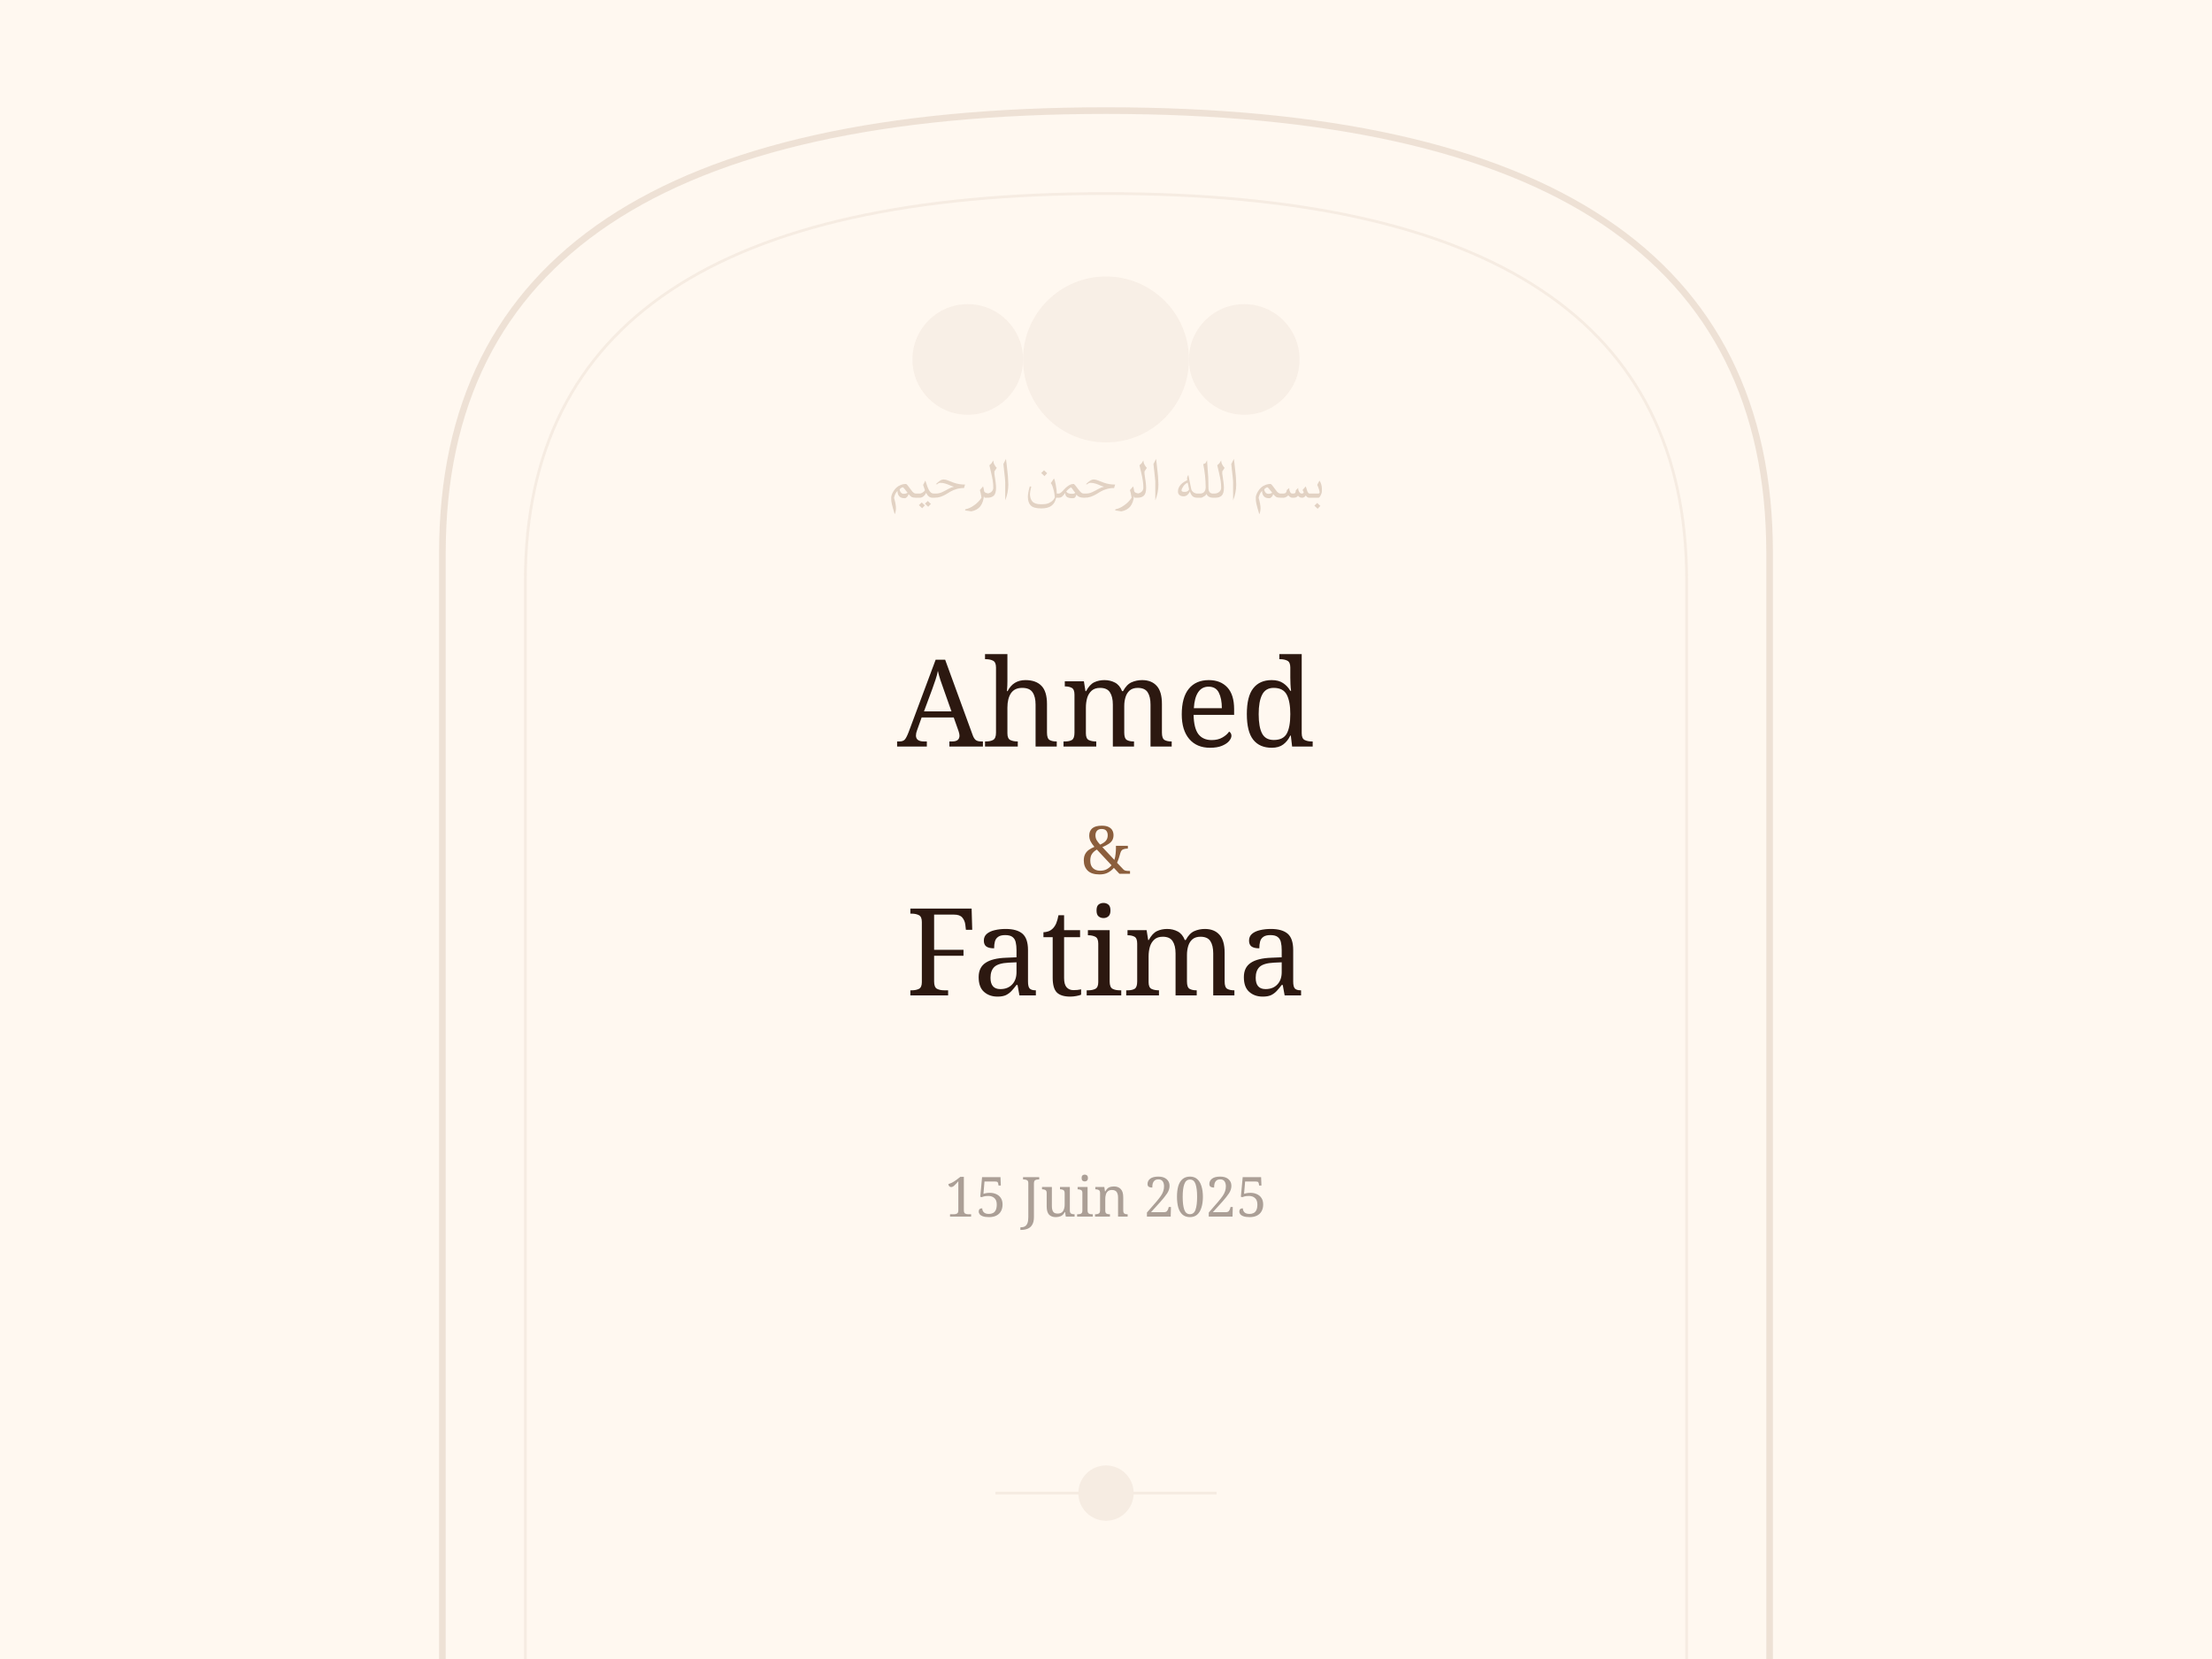
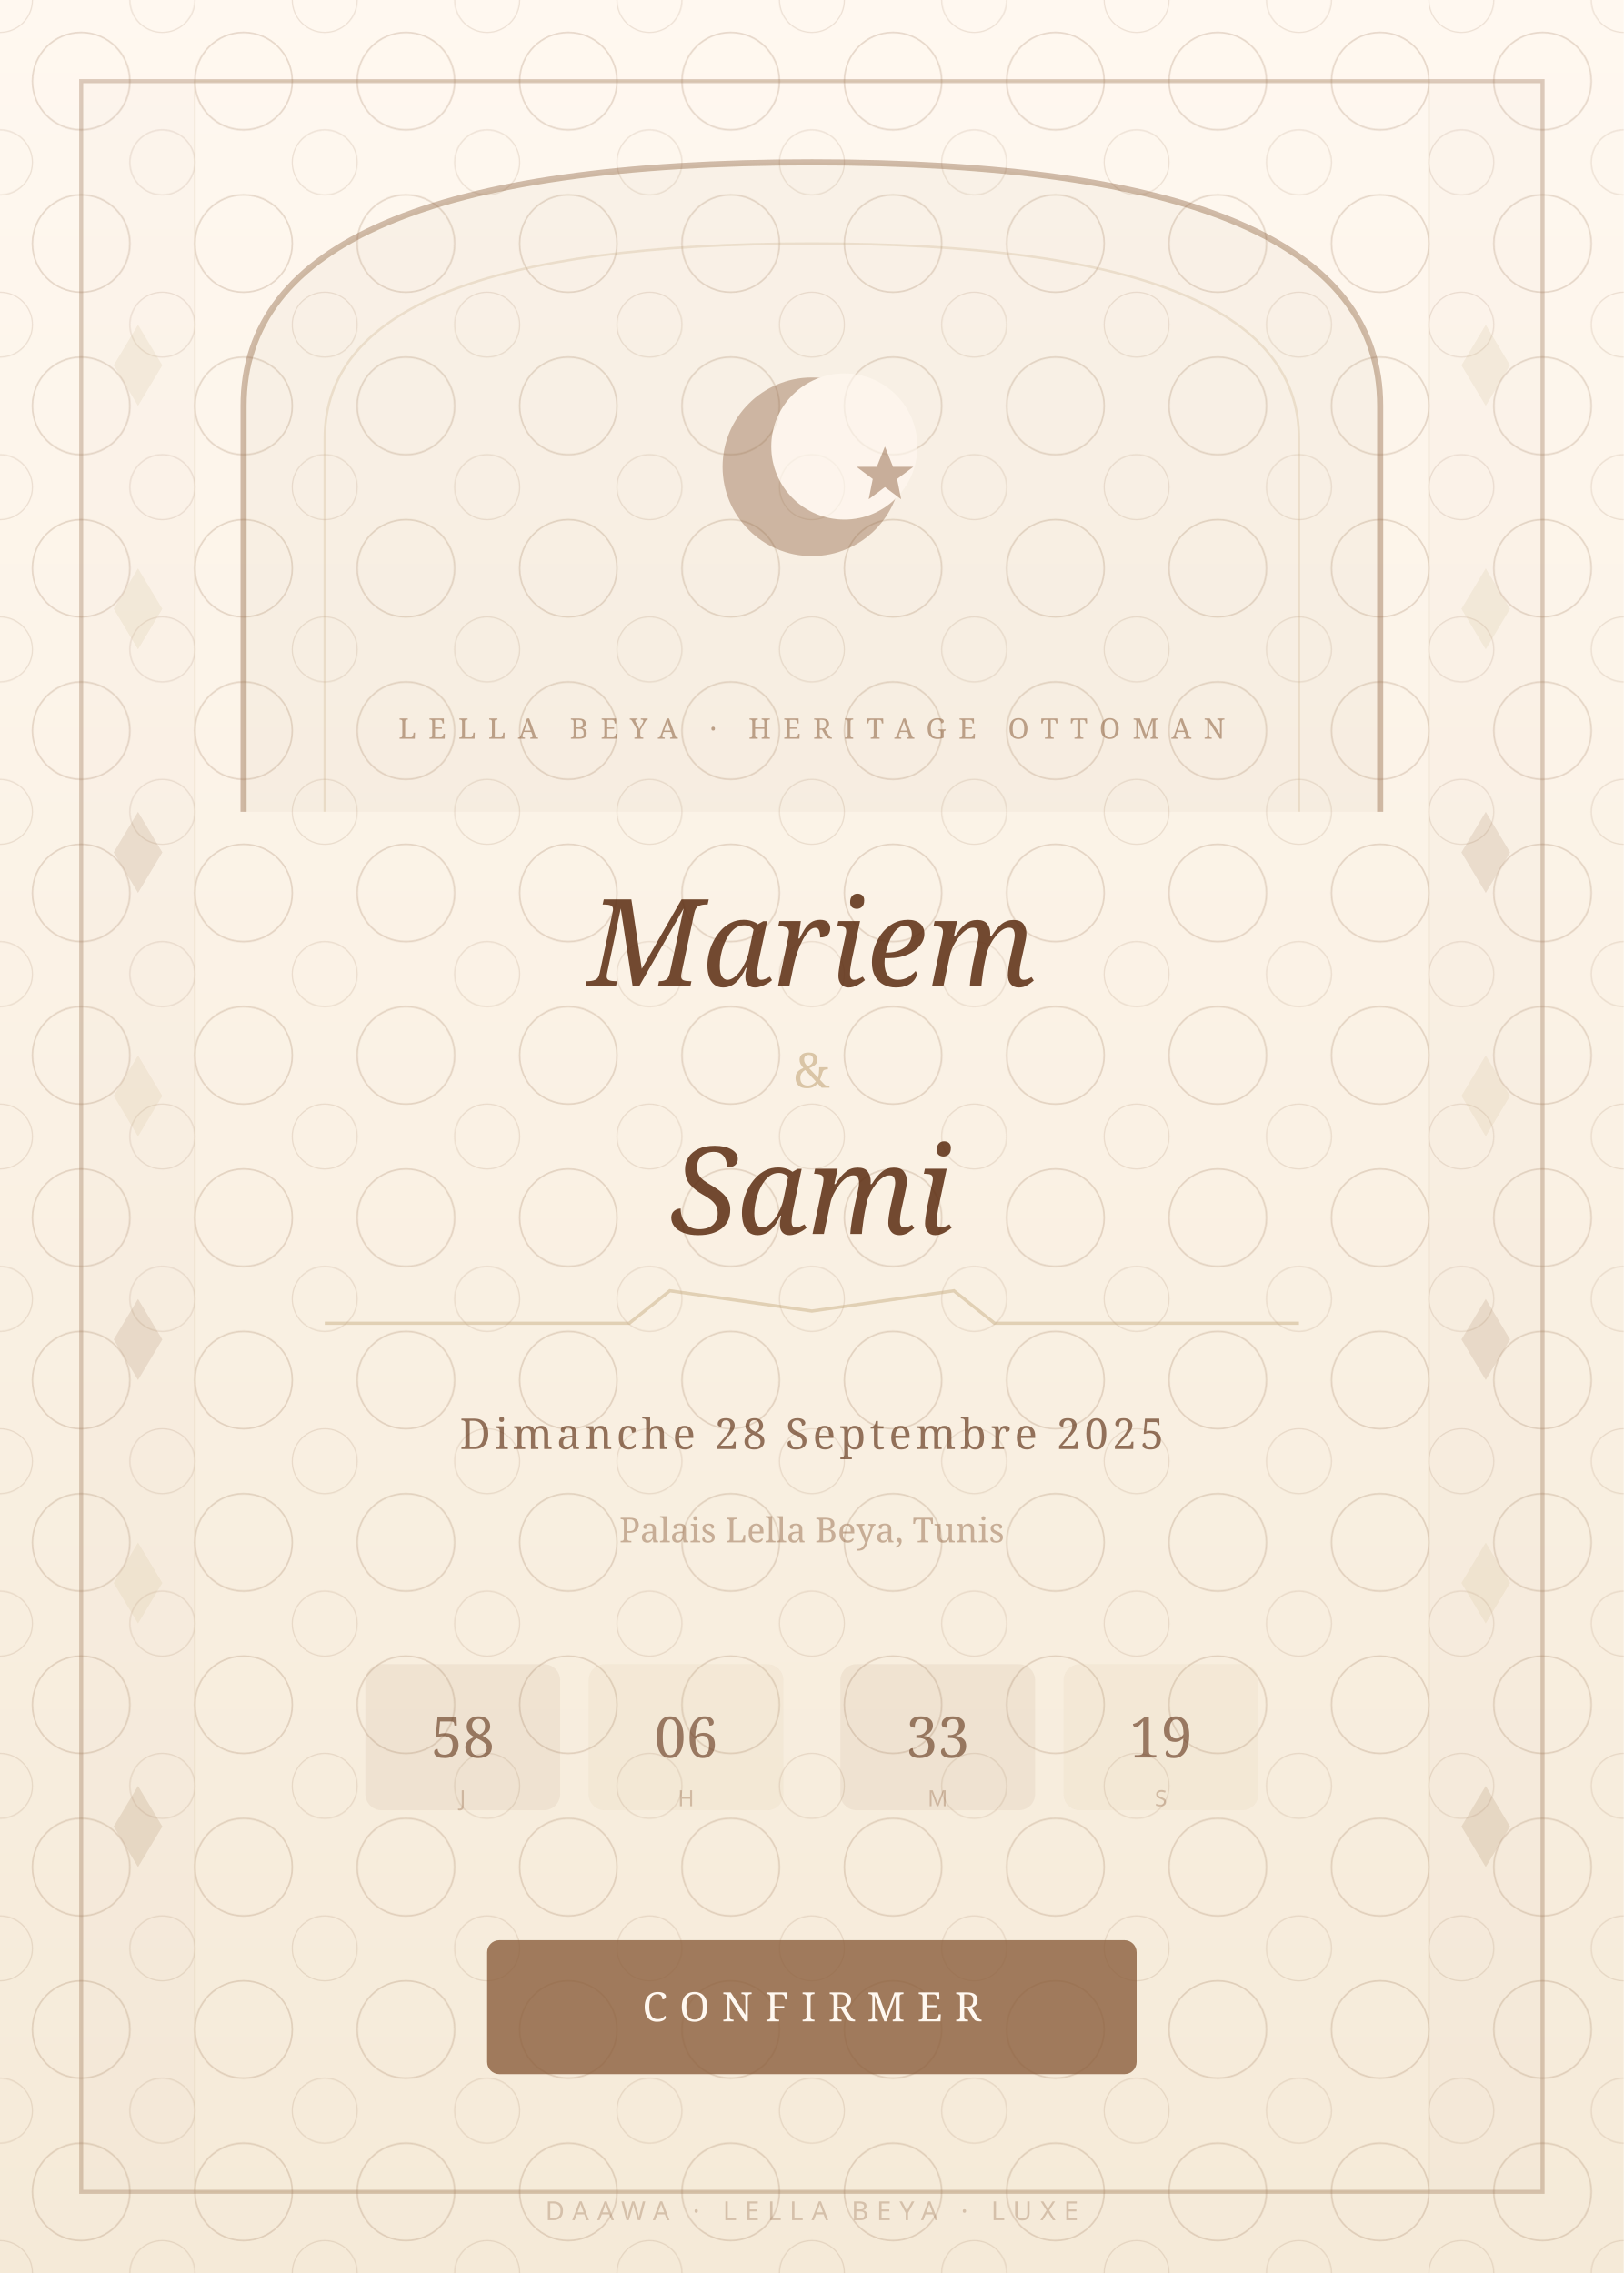
- <svg xmlns="http://www.w3.org/2000/svg" viewBox="0 0 400 300" width="400" height="300">
-   <rect width="400" height="300" fill="#FFF8F0" />
-   <path d="M80,300 L80,100 Q80,20 200,20 Q320,20 320,100 L320,300" fill="none" stroke="#8B5E3C" stroke-width="1.2" opacity="0.15" />
-   <path d="M95,300 L95,105 Q95,35 200,35 Q305,35 305,105 L305,300" fill="none" stroke="#8B5E3C" stroke-width="0.5" opacity="0.08" />
-   <g opacity="0.06">
-     <circle cx="200" cy="65" r="15" fill="#8B5E3C" />
-     <circle cx="175" cy="65" r="10" fill="#8B5E3C" />
-     <circle cx="225" cy="65" r="10" fill="#8B5E3C" />
+ <svg xmlns="http://www.w3.org/2000/svg" viewBox="0 0 400 560" width="400" height="560">
+   <defs>
+     <linearGradient id="bg" x1="0" y1="0" x2="0" y2="1">
+       <stop offset="0%" stop-color="#FFF8F0" />
+       <stop offset="100%" stop-color="#F5EAD8" />
+     </linearGradient>
+     <pattern id="arabesque" x="0" y="0" width="40" height="40" patternUnits="userSpaceOnUse">
+       <circle cx="20" cy="20" r="12" fill="none" stroke="#8B5E3C" stroke-width="0.4" opacity="0.2" />
+       <circle cx="0" cy="0" r="8" fill="none" stroke="#8B5E3C" stroke-width="0.3" opacity="0.15" />
+       <circle cx="40" cy="0" r="8" fill="none" stroke="#8B5E3C" stroke-width="0.3" opacity="0.15" />
+       <circle cx="0" cy="40" r="8" fill="none" stroke="#8B5E3C" stroke-width="0.3" opacity="0.15" />
+       <circle cx="40" cy="40" r="8" fill="none" stroke="#8B5E3C" stroke-width="0.3" opacity="0.15" />
+     </pattern>
+   </defs>
+   <rect width="400" height="560" fill="url(#bg)" />
+   <rect width="400" height="560" fill="url(#arabesque)" />
+   <path d="M60 200 L60 100 Q60 40 200 40 Q340 40 340 100 L340 200" fill="none" stroke="#8B5E3C" stroke-width="1.5" opacity="0.4" />
+   <path d="M80 200 L80 108 Q80 60 200 60 Q320 60 320 108 L320 200" fill="none" stroke="#C4A87C" stroke-width="0.6" opacity="0.25" />
+   <path d="M60 200 L60 100 Q60 40 200 40 Q340 40 340 100 L340 200 Z" fill="#8B5E3C" opacity="0.04" />
+   <g transform="translate(200, 115)" opacity="0.65">
+     <circle cx="0" cy="0" r="22" fill="#8B5E3C" opacity="0.6" />
+     <circle cx="8" cy="-5" r="18" fill="#FFF8F0" />
+     <polygon points="18,-5 20,0 25,0 21,3 22,8 18,5 14,8 15,3 11,0 16,0" fill="#8B5E3C" opacity="0.7" />
  </g>
-   <text x="200" y="90" text-anchor="middle" font-family="Georgia,serif" font-size="10" fill="#8B5E3C" opacity="0.25">بسم الله الرحمن الرحيم</text>
-   <text x="200" y="135" text-anchor="middle" font-family="Georgia,serif" font-size="22" fill="#2C1810">Ahmed</text>
-   <text x="200" y="158" text-anchor="middle" font-family="Georgia,serif" font-size="12" fill="#8B5E3C">&amp;</text>
-   <text x="200" y="180" text-anchor="middle" font-family="Georgia,serif" font-size="22" fill="#2C1810">Fatima</text>
-   <text x="200" y="220" text-anchor="middle" font-family="Georgia,serif" font-size="10" fill="#2C1810" opacity="0.4">15 Juin 2025</text>
-   <g opacity="0.08" transform="translate(200,270)">
-     <circle cx="0" cy="0" r="5" fill="#8B5E3C" />
-     <line x1="-20" y1="0" x2="20" y2="0" stroke="#8B5E3C" stroke-width="0.5" />
+   <g opacity="0.3">
+     <rect x="20" y="20" width="28" height="520" fill="#8B5E3C" opacity="0.05" />
+     <polygon points="34,80 40,90 34,100 28,90" fill="#C4A87C" opacity="0.5" />
+     <polygon points="34,140 40,150 34,160 28,150" fill="#C4A87C" opacity="0.5" />
+     <polygon points="34,200 40,210 34,220 28,210" fill="#8B5E3C" opacity="0.5" />
+     <polygon points="34,260 40,270 34,280 28,270" fill="#C4A87C" opacity="0.5" />
+     <polygon points="34,320 40,330 34,340 28,330" fill="#8B5E3C" opacity="0.5" />
+     <polygon points="34,380 40,390 34,400 28,390" fill="#C4A87C" opacity="0.5" />
+     <polygon points="34,440 40,450 34,460 28,450" fill="#8B5E3C" opacity="0.5" />
+     <rect x="352" y="20" width="28" height="520" fill="#8B5E3C" opacity="0.05" />
+     <polygon points="366,80 372,90 366,100 360,90" fill="#C4A87C" opacity="0.5" />
+     <polygon points="366,140 372,150 366,160 360,150" fill="#C4A87C" opacity="0.5" />
+     <polygon points="366,200 372,210 366,220 360,210" fill="#8B5E3C" opacity="0.5" />
+     <polygon points="366,260 372,270 366,280 360,270" fill="#C4A87C" opacity="0.5" />
+     <polygon points="366,320 372,330 366,340 360,330" fill="#8B5E3C" opacity="0.5" />
+     <polygon points="366,380 372,390 366,400 360,390" fill="#C4A87C" opacity="0.5" />
+     <polygon points="366,440 372,450 366,460 360,450" fill="#8B5E3C" opacity="0.5" />
  </g>
+   <rect x="20" y="20" width="360" height="520" fill="none" stroke="#8B5E3C" stroke-width="1" opacity="0.3" />
+   <rect x="48" y="20" width="304" height="520" fill="none" stroke="#C4A87C" stroke-width="0.4" opacity="0.2" />
+   <text x="200" y="182" text-anchor="middle" font-family="Georgia,serif" font-size="7" fill="#8B5E3C" opacity="0.55" letter-spacing="3">LELLA BEYA · HERITAGE OTTOMAN</text>
+   <text x="200" y="243" text-anchor="middle" font-family="Georgia,serif" font-size="30" fill="#5A2C10" font-weight="300" font-style="italic" opacity="0.85">Mariem</text>
+   <text x="200" y="268" text-anchor="middle" font-family="Georgia,serif" font-size="12" fill="#C4A87C" opacity="0.6" letter-spacing="5">&amp;</text>
+   <text x="200" y="304" text-anchor="middle" font-family="Georgia,serif" font-size="30" fill="#5A2C10" font-weight="300" font-style="italic" opacity="0.85">Sami</text>
+   <path d="M80 326 L155 326 L165 318 L200 323 L235 318 L245 326 L320 326" fill="none" stroke="#C4A87C" stroke-width="0.8" opacity="0.45" />
+   <text x="200" y="357" text-anchor="middle" font-family="Georgia,serif" font-size="10.5" fill="#5A2C10" opacity="0.65" letter-spacing="1">Dimanche 28 Septembre 2025</text>
+   <text x="200" y="380" text-anchor="middle" font-family="Georgia,serif" font-size="8.5" fill="#8B5E3C" opacity="0.45">Palais Lella Beya, Tunis</text>
+   <g transform="translate(200,428)" opacity="0.75">
+     <rect x="-110" y="-18" width="48" height="36" rx="4" fill="#8B5E3C" opacity="0.1" />
+     <rect x="-55" y="-18" width="48" height="36" rx="4" fill="#C4A87C" opacity="0.12" />
+     <rect x="7" y="-18" width="48" height="36" rx="4" fill="#8B5E3C" opacity="0.1" />
+     <rect x="62" y="-18" width="48" height="36" rx="4" fill="#C4A87C" opacity="0.12" />
+     <text x="-86" y="5" text-anchor="middle" font-family="Georgia,serif" font-size="14" fill="#5A2C10" opacity="0.8">58</text>
+     <text x="-31" y="5" text-anchor="middle" font-family="Georgia,serif" font-size="14" fill="#5A2C10" opacity="0.8">06</text>
+     <text x="31" y="5" text-anchor="middle" font-family="Georgia,serif" font-size="14" fill="#5A2C10" opacity="0.8">33</text>
+     <text x="86" y="5" text-anchor="middle" font-family="Georgia,serif" font-size="14" fill="#5A2C10" opacity="0.8">19</text>
+     <text x="-86" y="17" text-anchor="middle" font-family="sans-serif" font-size="5.5" fill="#8B5E3C" opacity="0.45">J</text>
+     <text x="-31" y="17" text-anchor="middle" font-family="sans-serif" font-size="5.5" fill="#8B5E3C" opacity="0.45">H</text>
+     <text x="31" y="17" text-anchor="middle" font-family="sans-serif" font-size="5.5" fill="#8B5E3C" opacity="0.45">M</text>
+     <text x="86" y="17" text-anchor="middle" font-family="sans-serif" font-size="5.5" fill="#8B5E3C" opacity="0.45">S</text>
+   </g>
+   <rect x="120" y="478" width="160" height="33" rx="3" fill="#8B5E3C" opacity="0.8" />
+   <text x="200" y="498" text-anchor="middle" font-family="Georgia,serif" font-size="10" fill="#FFF8F0" letter-spacing="3">CONFIRMER</text>
+   <text x="200" y="547" text-anchor="middle" font-family="sans-serif" font-size="6.5" fill="#8B5E3C" opacity="0.3" letter-spacing="2">DAAWA · LELLA BEYA · LUXE</text>
</svg>
